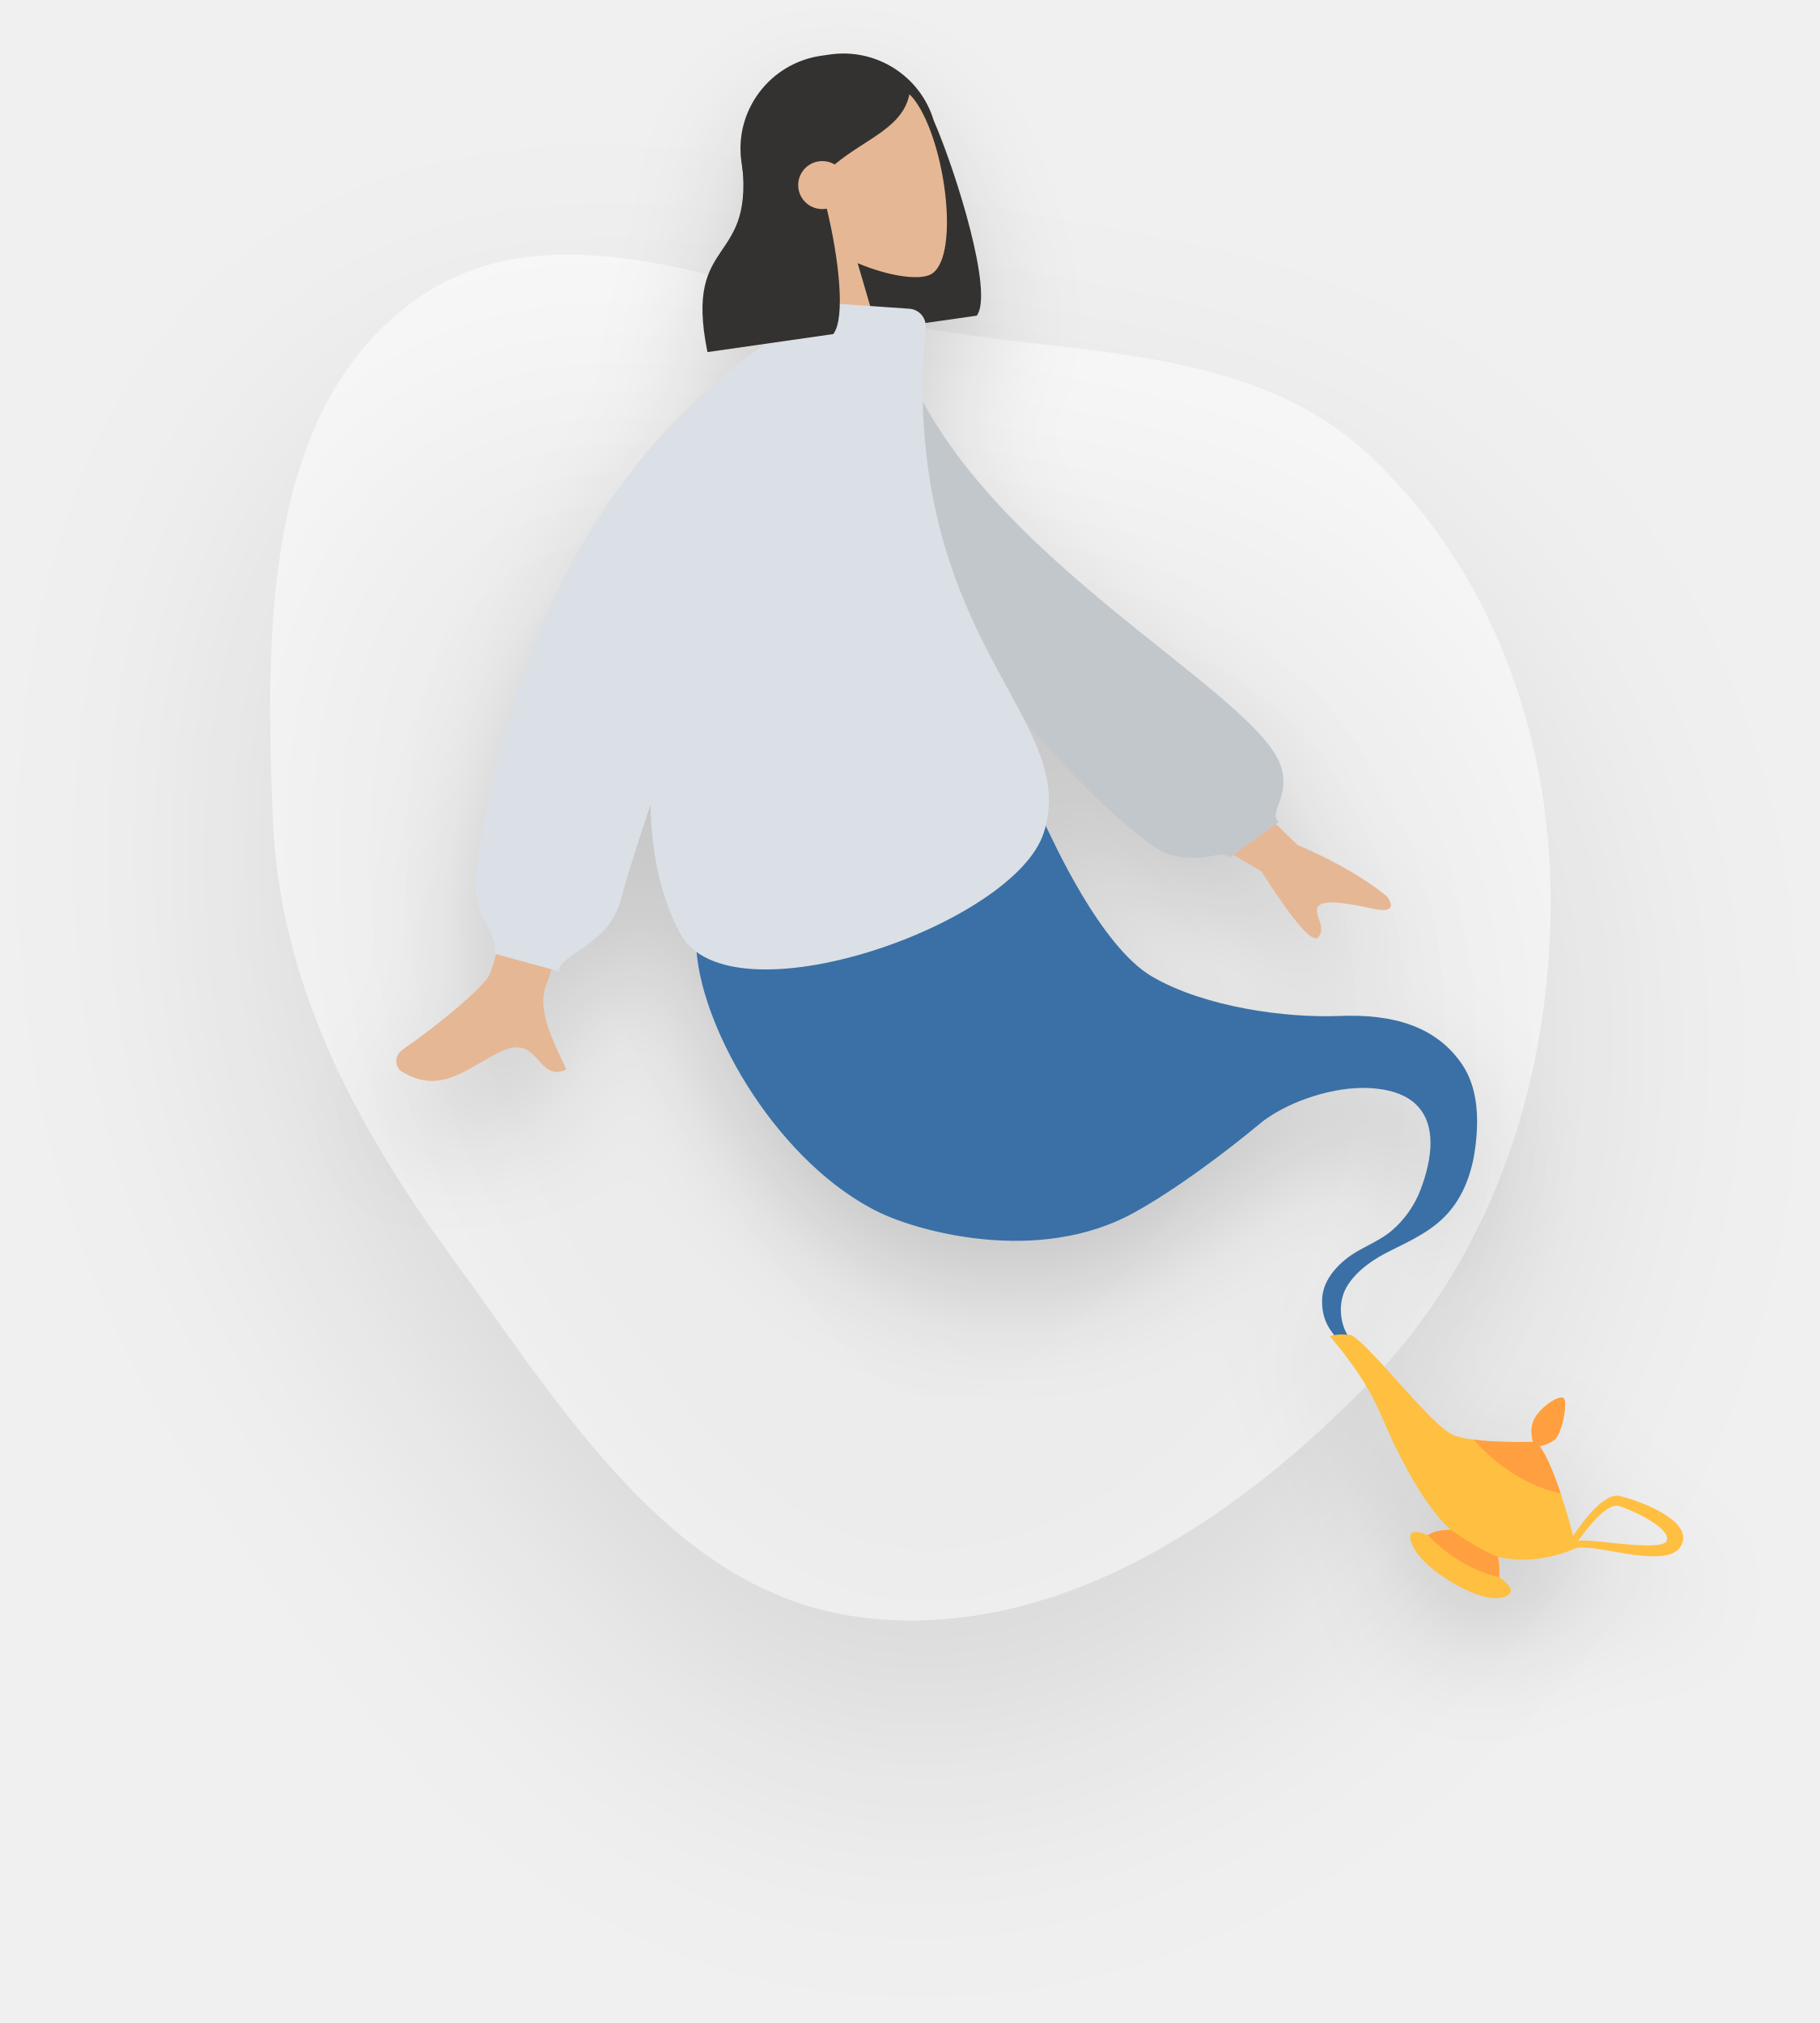
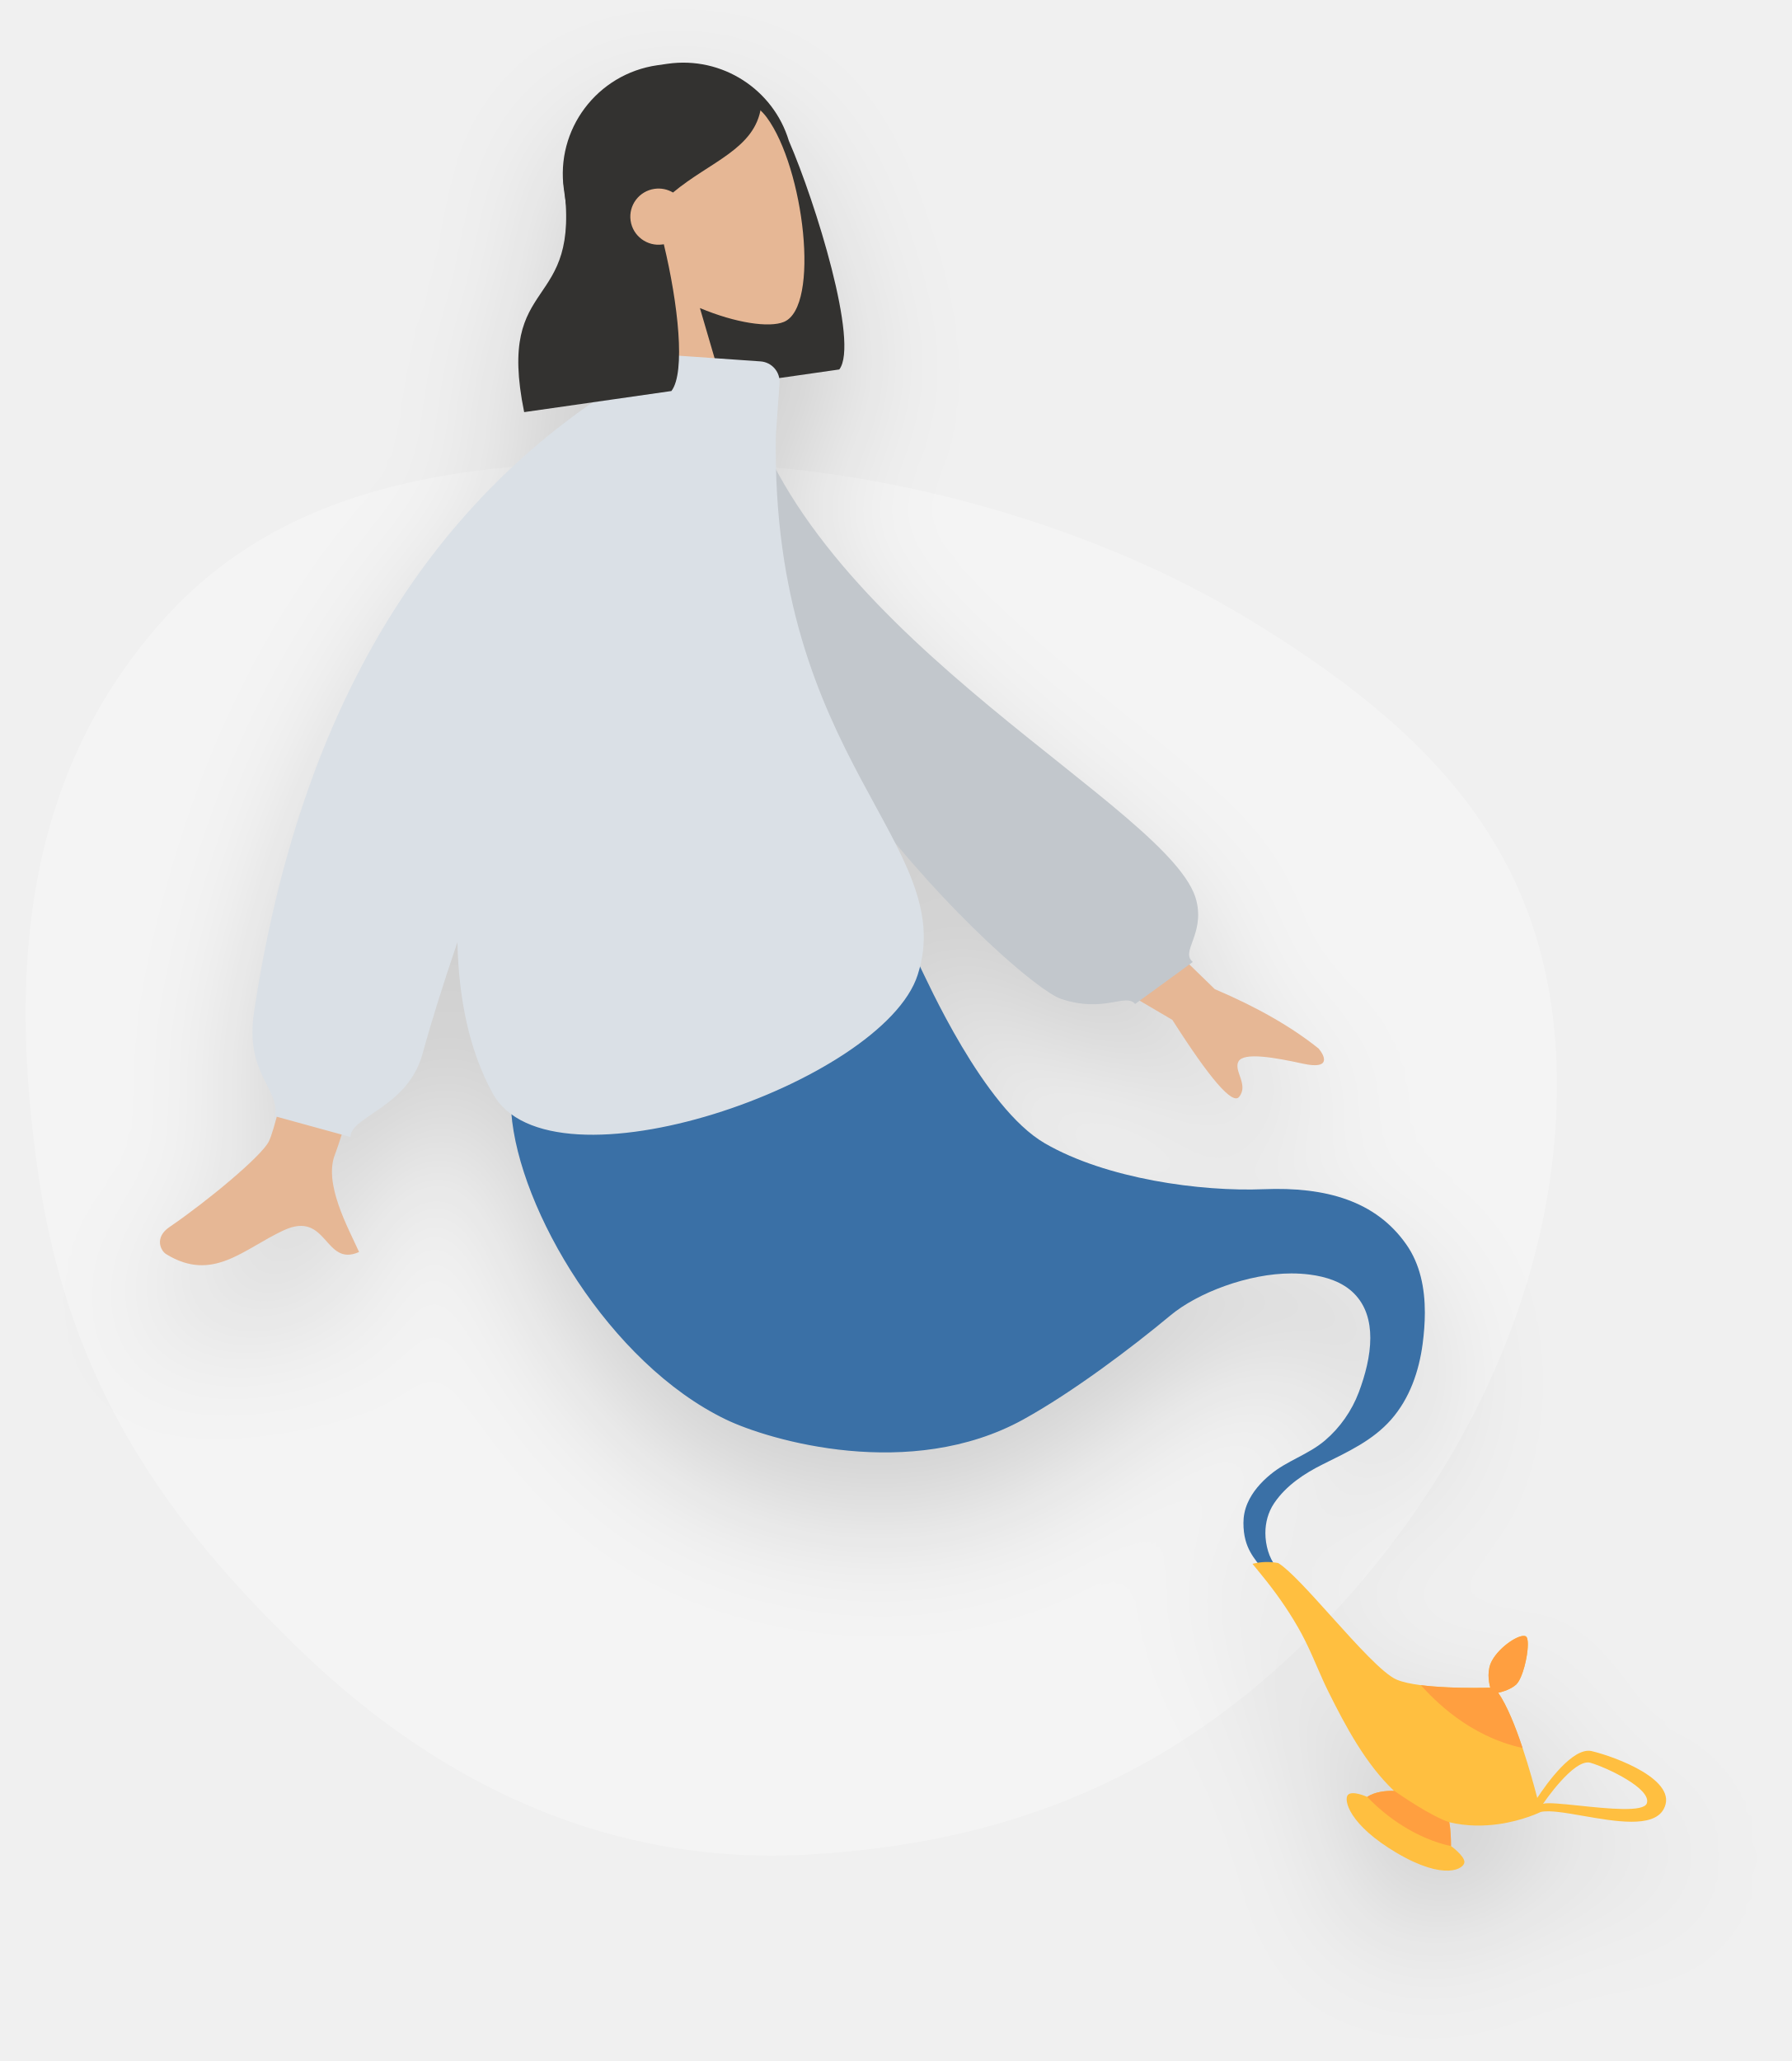
- <svg xmlns="http://www.w3.org/2000/svg" width="680" height="756" viewBox="0 0 680 756" fill="none">
-   <g filter="url(#filter0_d)">
-     <path fill-rule="evenodd" clip-rule="evenodd" d="M351.376 123.679C283.94 112.863 209.656 72.385 154.575 112.525C98.363 153.49 99.194 236.252 101.897 305.488C104.286 366.693 132.258 419.851 168.505 469.393C210.02 526.136 250.543 594.664 320.467 604.227C392.886 614.131 461.386 568.792 511.988 516.368C558.448 468.236 579.589 402.634 579.446 335.926C579.314 273.734 556.929 212.241 511.249 169.731C469.143 130.546 408.317 132.811 351.376 123.679Z" fill="white" fill-opacity="0.5" />
-   </g>
-   <g filter="url(#filter1_d)">
-     <path d="M494.035 486.217C494.028 494.502 497.809 497.644 500.216 501.216C502.623 504.788 505.507 501.586 504.387 500.132C503.267 498.678 502.45 496.999 501.912 495.241C501.346 493.371 501.046 491.415 501.044 489.463C501.043 486.129 501.911 482.811 503.802 479.981L503.943 479.772C507.754 474.209 513.48 470.435 519.447 467.465C527.308 463.552 535.351 459.9 541.229 453.181C547.127 446.441 550.089 437.82 551.254 429.063C551.691 425.767 551.966 422.393 551.965 419.043C551.961 411.255 550.46 403.584 546.011 397.26C536.298 383.423 520.393 378.855 500.466 379.67C480.54 380.485 450.241 376.409 430.587 364.997C410.934 353.584 392.918 312.825 390.462 307.934C388.005 314.456 373.101 335.161 333.139 352.769C307.754 360.106 279.093 365.812 260.258 355.215C262.611 386.2 291.602 435.256 328.761 453.181C342.683 459.897 387.721 473.057 423.753 453.181C439.458 444.517 458.429 430.211 470.695 419.987C479.457 412.684 495.669 406.559 509.353 406.559C511.335 406.559 513.316 406.682 515.303 406.938C520.451 407.608 525.673 409.271 529.334 412.934C533.137 416.743 534.547 421.782 534.547 427.151C534.547 432.932 532.909 439.096 530.864 444.517C528.654 450.375 524.894 455.79 520.059 459.897C514.741 464.417 507.922 466.34 502.571 470.815C499.615 473.261 496.88 476.317 495.329 479.938C494.408 482.076 494.036 484.192 494.035 486.217Z" fill="#3A70A6" />
-     <path fill-rule="evenodd" clip-rule="evenodd" d="M605.242 559.068C599.261 557.664 590.927 569.328 587.856 574.008C586.839 570.096 585.189 564.111 583.168 558.07C580.932 551.331 578.22 544.525 575.39 540.435C577.067 540.055 579.488 539.29 581.101 537.83C583.793 535.4 586.034 523.321 584.165 522.405C582.296 521.487 575.907 525.595 573.39 530.2C571.774 533.165 572.275 536.675 572.848 538.811C569.255 538.901 558.811 539.062 550.689 538.01C547.575 537.614 544.798 537.042 542.883 536.204C538.53 534.318 530.127 524.982 522.09 516.053C515.283 508.49 508.738 501.22 505.142 499.017C502.296 498.523 499.893 498.561 496.917 499.272C498.471 501.158 500.011 503.036 501.528 504.955C505.604 510.118 509.43 515.741 512.602 521.604C514.434 524.994 515.966 528.518 517.498 532.044C518.71 534.833 519.923 537.623 521.284 540.347C526.626 551.045 533.045 563.172 542.122 571.757C539.946 571.701 536.172 571.911 533.548 573.686C533.548 573.686 528.831 571.511 527.4 573.037C525.973 574.55 527.66 582.562 543.06 591.617C558.45 600.665 564.613 596.547 564.595 594.47C564.589 592.477 560.301 589.357 560.301 589.357C560.301 589.357 560.37 584.891 559.757 581.781L559.753 581.759C565.421 583.136 570.917 583.034 575.586 582.364C583.25 581.268 588.678 578.632 588.963 578.492L588.967 578.491C591.721 577.859 596.832 578.751 602.506 579.742C612.743 581.53 624.81 583.638 628.163 577.687C633.394 568.433 612.702 560.821 605.242 559.068ZM604.86 562.797C599.56 561.235 589.707 575.89 589.707 575.89C591.103 575.42 595.809 575.91 601.256 576.476C610.507 577.439 621.897 578.623 622.848 575.709C624.366 571.068 610.167 564.347 604.86 562.797Z" fill="#FFBF40" />
-     <path fill-rule="evenodd" clip-rule="evenodd" d="M560.301 589.357C560.301 589.357 554.385 588.437 546.606 583.954C542.559 581.621 538.022 578.329 533.548 573.686C535.942 572.065 539.295 571.749 541.517 571.749C541.773 571.749 542.014 571.752 542.236 571.76C544.408 573.283 553.765 579.713 559.671 581.745L559.757 581.781C560.257 584.321 560.303 587.764 560.303 588.943C560.303 589.207 560.301 589.357 560.301 589.357Z" fill="#FF9F40" />
-     <path d="M572.848 538.811C571.676 538.84 569.774 538.876 567.46 538.876C562.686 538.876 556.161 538.718 550.689 538.011C554.836 542.595 565.843 554.249 583.168 558.07C580.932 551.331 578.22 544.525 575.39 540.435C577.067 540.055 579.488 539.29 581.101 537.83C583.102 536.023 584.853 528.89 584.853 524.968C584.853 523.613 584.645 522.64 584.165 522.405C583.987 522.317 583.767 522.276 583.515 522.276C581.114 522.276 575.667 526.034 573.39 530.199C572.575 531.695 572.298 533.327 572.298 534.851C572.296 536.354 572.563 537.751 572.848 538.811Z" fill="#FF9F40" />
-     <path fill-rule="evenodd" clip-rule="evenodd" d="M438.498 270.748L484.893 315.803C498.392 321.535 509.453 327.864 518.075 334.791C520.014 337.119 522.125 341.58 513.002 339.584C503.879 337.588 494.193 335.896 492.479 338.85C490.764 341.803 495.816 346.329 492.648 350.194C490.535 352.771 483.43 344.574 471.333 325.605L423.089 297.29L438.498 270.748ZM211.628 229.972L247.491 230.106C220.176 318.2 205.677 364.325 203.993 368.48C200.203 377.829 208.222 392.068 211.652 399.72C200.482 404.696 201.672 386.269 187.582 392.795C174.721 398.751 164.938 409.544 150.079 400.417C148.252 399.295 146.25 395.07 151.087 391.768C163.137 383.543 180.503 369.147 182.849 364.408C186.048 357.947 195.641 313.134 211.628 229.972Z" fill="#E6B795" />
-     <path fill-rule="evenodd" clip-rule="evenodd" d="M320.909 128.698L335.071 126.28C357.381 204.784 472.007 258.296 479.043 287.643C481.624 298.406 473.843 303.846 477.862 307.124L459.454 320.538C456.337 316.918 449.685 323.541 435.793 318.908C421.901 314.275 320.909 221.654 320.909 128.698Z" fill="#C2C7CC" />
-     <path fill-rule="evenodd" clip-rule="evenodd" d="M348.878 44.938C357.43 64.635 371.375 109.665 364.989 117.958L317.978 124.695C317.962 124.612 317.945 124.53 317.928 124.448C300.226 125.026 284.548 112.262 281.965 94.405L277.065 60.517C274.293 41.355 287.651 23.585 306.9 20.827L310.142 20.362C327.623 17.857 343.95 28.593 348.878 44.938Z" fill="#333230" />
-     <path fill-rule="evenodd" clip-rule="evenodd" d="M299.286 85.317C290.554 77.66 283.952 67.688 283.063 55.581C280.503 20.698 329.894 21.374 341.808 37.458C353.723 53.542 359 97.914 347.31 102.769C342.648 104.706 331.894 103.14 320.486 98.346L333.785 143.806L294.88 149.381L299.286 85.317Z" fill="#E6B795" />
-     <path fill-rule="evenodd" clip-rule="evenodd" d="M344.731 139.135C343.099 243.069 403.454 269.581 390.01 311.275C378.909 345.706 272.647 382.718 254.259 348.968C246.816 335.307 243.439 318.784 243.056 300.82C238.356 314.621 234.64 326.502 231.905 336.463C227.189 353.647 208.903 356.378 208.903 362.998L184.812 356.378C186.446 347.385 175.089 343.006 178.134 322.914C191.778 232.89 228.437 167.634 288.111 127.147L288.729 118.358C288.981 114.766 292.111 112.057 295.721 112.308L339.833 115.378C343.442 115.63 346.164 118.746 345.911 122.339L344.731 139.135Z" fill="#DAE0E6" />
-     <path fill-rule="evenodd" clip-rule="evenodd" d="M308.96 77.976C313.524 96.887 315.972 118.879 311.381 124.841L264.37 131.578C255.199 86.65 283.05 100.566 276.882 57.912C278.238 56.151 279.51 54.417 280.796 52.896L280.562 51.649C286.304 33.892 295.432 24.117 307.946 22.324C326.718 19.634 333.901 27.48 340.014 34.139C338.105 47.566 323.741 51.574 311.894 61.471C310.181 60.45 308.118 59.987 305.989 60.292C301.065 60.998 297.648 65.544 298.356 70.445C299.065 75.347 303.632 78.749 308.556 78.043C308.692 78.024 308.826 78.001 308.96 77.976Z" fill="#333230" />
+ <svg xmlns="http://www.w3.org/2000/svg" width="572" height="658" viewBox="0 0 572 658" fill="none">
+   <path fill-rule="evenodd" clip-rule="evenodd" d="M258.214 592.073C196.027 595.666 141.827 570.854 96.85 527.76C53.231 485.967 22.119 442.101 12.309 375.3C2.5 308.5 8.151 246.777 52.5 197.489C96.85 148.2 165.155 145.694 230.738 148.2C286.956 150.348 350.263 168.332 398.377 197.489C457.534 233.338 495.639 273.208 497.075 342.365C498.502 411.077 464.499 478.298 414.963 525.938C370.401 568.795 319.937 588.506 258.214 592.073Z" fill="white" fill-opacity="0.3" />
+   <g filter="url(#filter0_d_1424_2809)">
+     <path d="M397.035 486.216C397.029 494.502 400.809 497.643 403.216 501.216C405.623 504.788 408.508 501.586 407.388 500.131C406.267 498.677 405.45 496.998 404.913 495.24C404.346 493.37 404.046 491.414 404.045 489.462C404.043 486.128 404.911 482.81 406.803 479.98L406.944 479.772C410.755 474.209 416.48 470.434 422.447 467.464C430.308 463.551 438.351 459.899 444.229 453.18C450.127 446.441 453.09 437.819 454.254 429.063C454.692 425.766 454.967 422.393 454.965 419.042C454.962 411.254 453.46 403.583 449.012 397.259C439.298 383.422 423.394 378.854 403.467 379.669C383.54 380.484 353.241 376.409 333.588 364.996C313.934 353.584 295.919 312.825 293.462 307.934C291.005 314.455 276.102 335.161 236.14 352.768C210.754 360.105 182.093 365.811 163.259 355.214C165.612 386.199 194.602 435.255 231.762 453.18C245.683 459.896 290.722 473.056 326.753 453.18C342.459 444.517 361.43 430.21 373.695 419.986C382.457 412.683 398.67 406.559 412.353 406.559C414.335 406.559 416.317 406.681 418.303 406.937C423.451 407.607 428.674 409.27 432.334 412.933C436.137 416.742 437.547 421.781 437.547 427.15C437.547 432.931 435.909 439.096 433.864 444.517C431.655 450.375 427.894 455.789 423.059 459.896C417.742 464.417 410.922 466.339 405.571 470.814C402.615 473.26 399.88 476.317 398.329 479.938C397.409 482.075 397.037 484.191 397.035 486.216Z" fill="#3A70A6" />
+     <path fill-rule="evenodd" clip-rule="evenodd" d="M508.242 559.068C502.262 557.664 493.927 569.327 490.857 574.008C489.839 570.096 488.189 564.111 486.168 558.07C483.933 551.33 481.22 544.525 478.39 540.434C480.067 540.054 482.488 539.29 484.101 537.829C486.794 535.4 489.034 523.32 487.166 522.404C485.297 521.486 478.908 525.595 476.391 530.199C474.774 533.164 475.275 536.675 475.848 538.81C472.255 538.9 461.811 539.061 453.689 538.01C450.576 537.614 447.798 537.041 445.884 536.203C441.531 534.317 433.127 524.981 425.09 516.052C418.283 508.49 411.739 501.219 408.143 499.017C405.296 498.523 402.894 498.56 399.918 499.271C401.472 501.157 403.011 503.035 404.528 504.954C408.605 510.118 412.43 515.741 415.603 521.604C417.434 524.993 418.966 528.518 420.498 532.043C421.711 534.832 422.923 537.622 424.285 540.346C429.627 551.044 436.045 563.172 445.122 571.757C442.947 571.7 439.173 571.91 436.548 573.685C436.548 573.685 431.832 571.51 430.4 573.036C428.974 574.549 430.661 582.561 446.061 591.616C461.451 600.664 467.614 596.546 467.596 594.469C467.589 592.477 463.302 589.356 463.302 589.356C463.302 589.356 463.37 584.891 462.758 581.78L462.753 581.759C468.421 583.135 473.918 583.033 478.587 582.364C486.25 581.267 491.678 578.631 491.964 578.491L491.968 578.49C494.721 577.858 499.833 578.751 505.507 579.742C515.743 581.529 527.81 583.637 531.163 577.686C536.394 568.432 515.702 560.82 508.242 559.068ZM507.861 562.796C502.561 561.234 492.708 575.89 492.708 575.89C494.103 575.419 498.809 575.909 504.256 576.476C513.507 577.438 524.897 578.623 525.848 575.709C527.367 571.067 513.167 564.347 507.861 562.796Z" fill="#FFBF40" />
+     <path fill-rule="evenodd" clip-rule="evenodd" d="M463.301 589.356C463.301 589.356 457.386 588.437 449.606 583.953C445.559 581.62 441.023 578.328 436.548 573.685C438.943 572.065 442.295 571.748 444.518 571.748C444.773 571.748 445.014 571.752 445.237 571.76C447.408 573.283 456.765 579.713 462.671 581.744L462.758 581.78C463.257 584.32 463.303 587.763 463.303 588.942C463.303 589.206 463.301 589.356 463.301 589.356Z" fill="#FF9F40" />
+     <path d="M475.849 538.81C474.676 538.84 472.774 538.876 470.46 538.876C465.686 538.876 459.161 538.717 453.689 538.01C457.836 542.594 468.844 554.248 486.168 558.07C483.933 551.33 481.221 544.525 478.39 540.434C480.068 540.054 482.488 539.29 484.102 537.829C486.103 536.022 487.854 528.89 487.854 524.967C487.854 523.612 487.646 522.639 487.166 522.404C486.987 522.316 486.768 522.275 486.516 522.275C484.115 522.275 478.667 526.033 476.391 530.199C475.575 531.694 475.298 533.326 475.298 534.85C475.297 536.353 475.564 537.751 475.849 538.81Z" fill="#FF9F40" />
+     <path fill-rule="evenodd" clip-rule="evenodd" d="M341.499 270.747L387.894 315.802C401.393 321.534 412.453 327.863 421.076 334.79C423.015 337.118 425.125 341.579 416.003 339.583C406.88 337.587 397.194 335.896 395.479 338.849C393.764 341.802 398.817 346.328 395.648 350.193C393.535 352.77 386.431 344.574 374.334 325.604L326.089 297.289L341.499 270.747ZM114.628 229.971L150.491 230.105C123.177 318.199 108.677 364.324 106.993 368.479C103.203 377.829 111.223 392.068 114.652 399.719C103.483 404.695 104.673 386.269 90.582 392.794C77.721 398.751 67.938 409.543 53.079 400.416C51.252 399.294 49.25 395.069 54.087 391.767C66.138 383.542 83.503 369.146 85.849 364.408C89.049 357.946 98.642 313.134 114.628 229.971Z" fill="#E6B795" />
+     <path fill-rule="evenodd" clip-rule="evenodd" d="M223.909 128.697L238.071 126.279C260.381 204.784 375.007 258.296 382.044 287.643C384.624 298.405 376.843 303.845 380.863 307.123L362.455 320.538C359.337 316.917 352.685 323.54 338.793 318.907C324.902 314.275 223.909 221.653 223.909 128.697Z" fill="#C2C7CC" />
+     <path fill-rule="evenodd" clip-rule="evenodd" d="M251.878 44.937C260.43 64.634 274.375 109.665 267.99 117.957L220.979 124.694C220.962 124.612 220.945 124.529 220.929 124.448C203.227 125.025 187.548 112.261 184.966 94.404L180.065 60.516C177.294 41.354 190.652 23.585 209.9 20.826L213.142 20.361C230.623 17.856 246.95 28.593 251.878 44.937Z" fill="#333230" />
+     <path fill-rule="evenodd" clip-rule="evenodd" d="M202.287 85.317C193.555 77.659 186.952 67.687 186.064 55.58C183.504 20.697 232.894 21.373 244.809 37.457C256.723 53.541 262.001 97.914 250.311 102.769C245.649 104.705 234.894 103.14 223.486 98.346L236.786 143.805L197.88 149.38L202.287 85.317Z" fill="#E6B795" />
+     <path fill-rule="evenodd" clip-rule="evenodd" d="M247.732 139.134C246.099 243.068 306.455 269.58 293.011 311.274C281.909 345.705 175.648 382.717 157.26 348.967C149.816 335.306 146.439 318.783 146.056 300.82C141.357 314.62 137.64 326.501 134.906 336.462C130.189 353.646 111.903 356.378 111.903 362.998L87.812 356.378C89.446 347.384 78.089 343.005 81.134 322.913C94.778 232.889 131.437 167.634 191.112 127.146L191.729 118.358C191.981 114.765 195.112 112.056 198.721 112.307L242.833 115.378C246.443 115.629 249.164 118.745 248.912 122.338L247.732 139.134Z" fill="#DAE0E6" />
+     <path fill-rule="evenodd" clip-rule="evenodd" d="M211.96 77.975C216.525 96.886 218.972 118.878 214.381 124.84L167.37 131.577C158.199 86.649 186.051 100.565 179.882 57.911C181.239 56.15 182.51 54.417 183.796 52.895L183.563 51.648C189.304 33.892 198.432 24.117 210.947 22.323C229.719 19.633 236.901 27.479 243.014 34.139C241.105 47.565 226.741 51.574 214.894 61.47C213.181 60.45 211.119 59.986 208.989 60.292C204.065 60.997 200.648 65.543 201.357 70.445C202.066 75.347 206.632 78.748 211.556 78.043C211.692 78.023 211.827 78.001 211.96 77.975Z" fill="#333230" />
  </g>
  <defs>
-     <filter id="filter0_d" x="0.937" y="45.142" width="678.51" height="710.453" filterUnits="userSpaceOnUse" color-interpolation-filters="sRGB">
-       <feFlood flood-opacity="0" result="BackgroundImageFix" />
-       <feColorMatrix in="SourceAlpha" type="matrix" values="0 0 0 0 0 0 0 0 0 0 0 0 0 0 0 0 0 0 127 0" result="hardAlpha" />
-       <feOffset dy="50" />
-       <feGaussianBlur stdDeviation="50" />
-       <feColorMatrix type="matrix" values="0 0 0 0 0 0 0 0 0 0 0 0 0 0 0 0 0 0 0.1 0" />
-       <feBlend mode="normal" in2="BackgroundImageFix" result="effect1_dropShadow" />
-       <feBlend mode="normal" in="SourceGraphic" in2="effect1_dropShadow" result="shape" />
-     </filter>
-     <filter id="filter1_d" x="108.07" y="0" width="560.93" height="657.228" filterUnits="userSpaceOnUse" color-interpolation-filters="sRGB">
+     <filter id="filter0_d_1424_2809" x="11.071" y="-0.001" width="560.93" height="657.228" filterUnits="userSpaceOnUse" color-interpolation-filters="sRGB">
      <feFlood flood-opacity="0" result="BackgroundImageFix" />
      <feColorMatrix in="SourceAlpha" type="matrix" values="0 0 0 0 0 0 0 0 0 0 0 0 0 0 0 0 0 0 127 0" result="hardAlpha" />
      <feOffset dy="20" />
      <feGaussianBlur stdDeviation="20" />
      <feColorMatrix type="matrix" values="0 0 0 0 0 0 0 0 0 0 0 0 0 0 0 0 0 0 0.15 0" />
-       <feBlend mode="normal" in2="BackgroundImageFix" result="effect1_dropShadow" />
-       <feBlend mode="normal" in="SourceGraphic" in2="effect1_dropShadow" result="shape" />
+       <feBlend mode="normal" in2="BackgroundImageFix" result="effect1_dropShadow_1424_2809" />
+       <feBlend mode="normal" in="SourceGraphic" in2="effect1_dropShadow_1424_2809" result="shape" />
    </filter>
  </defs>
</svg>
